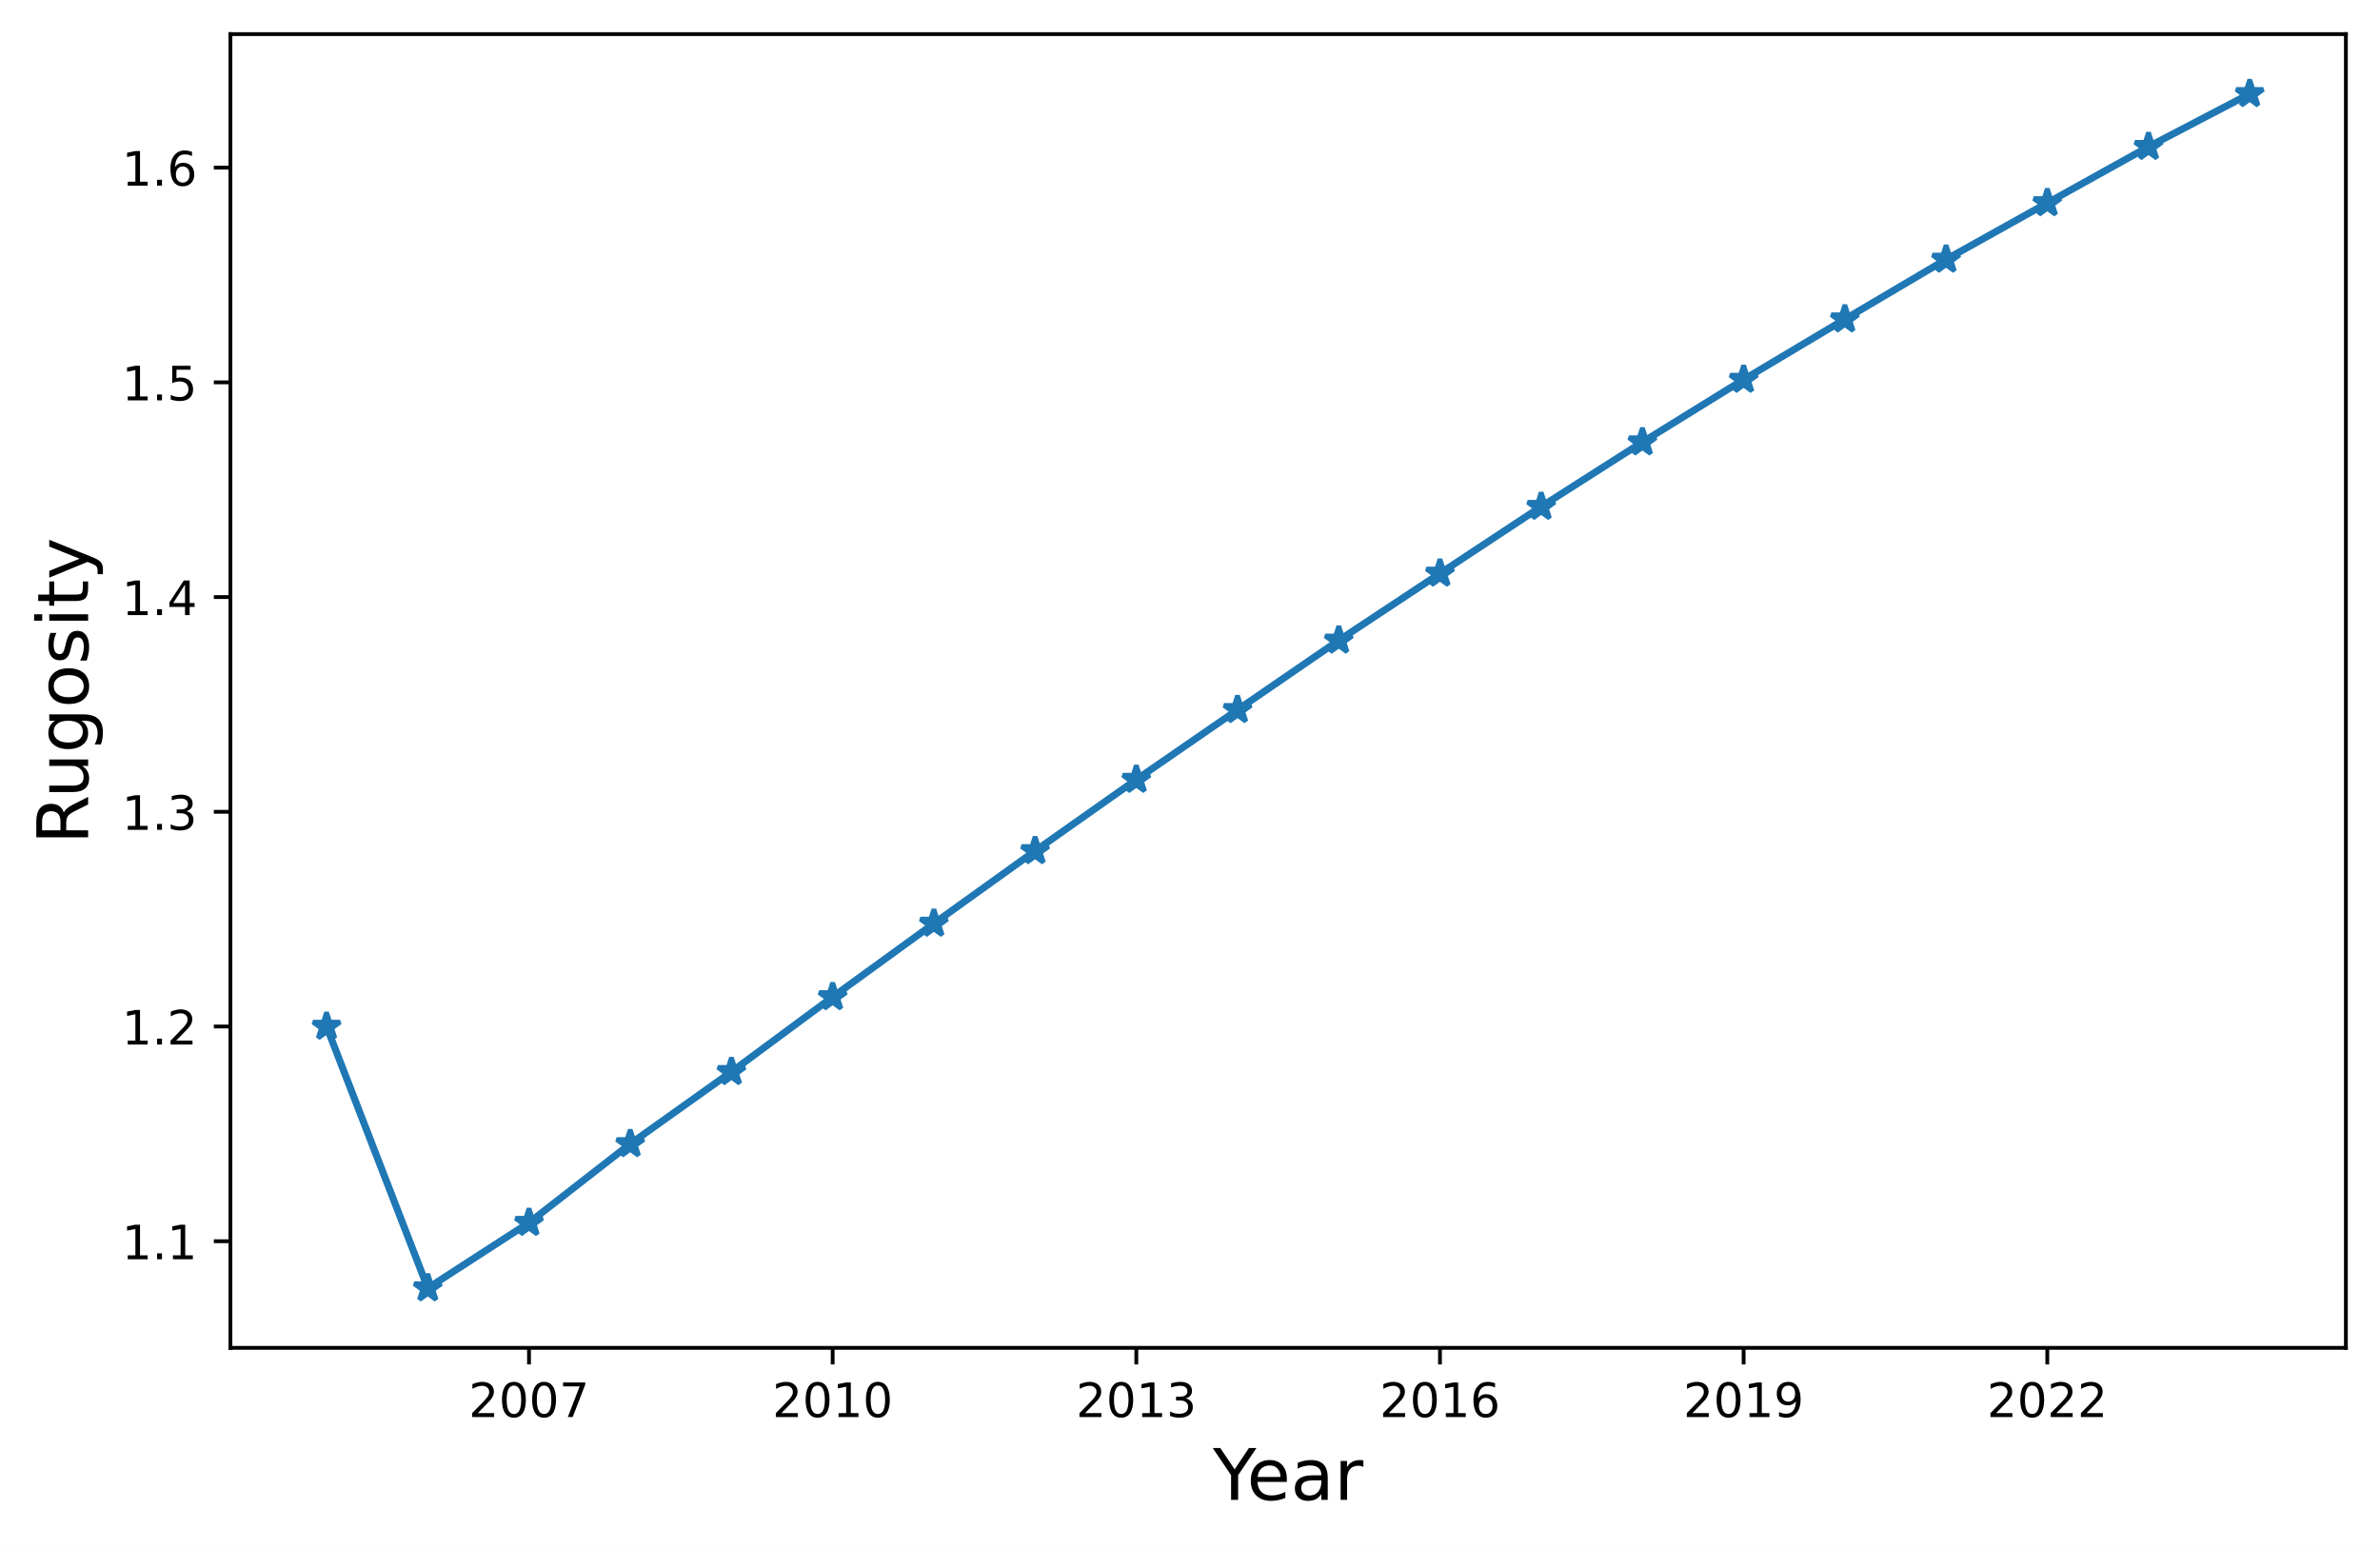
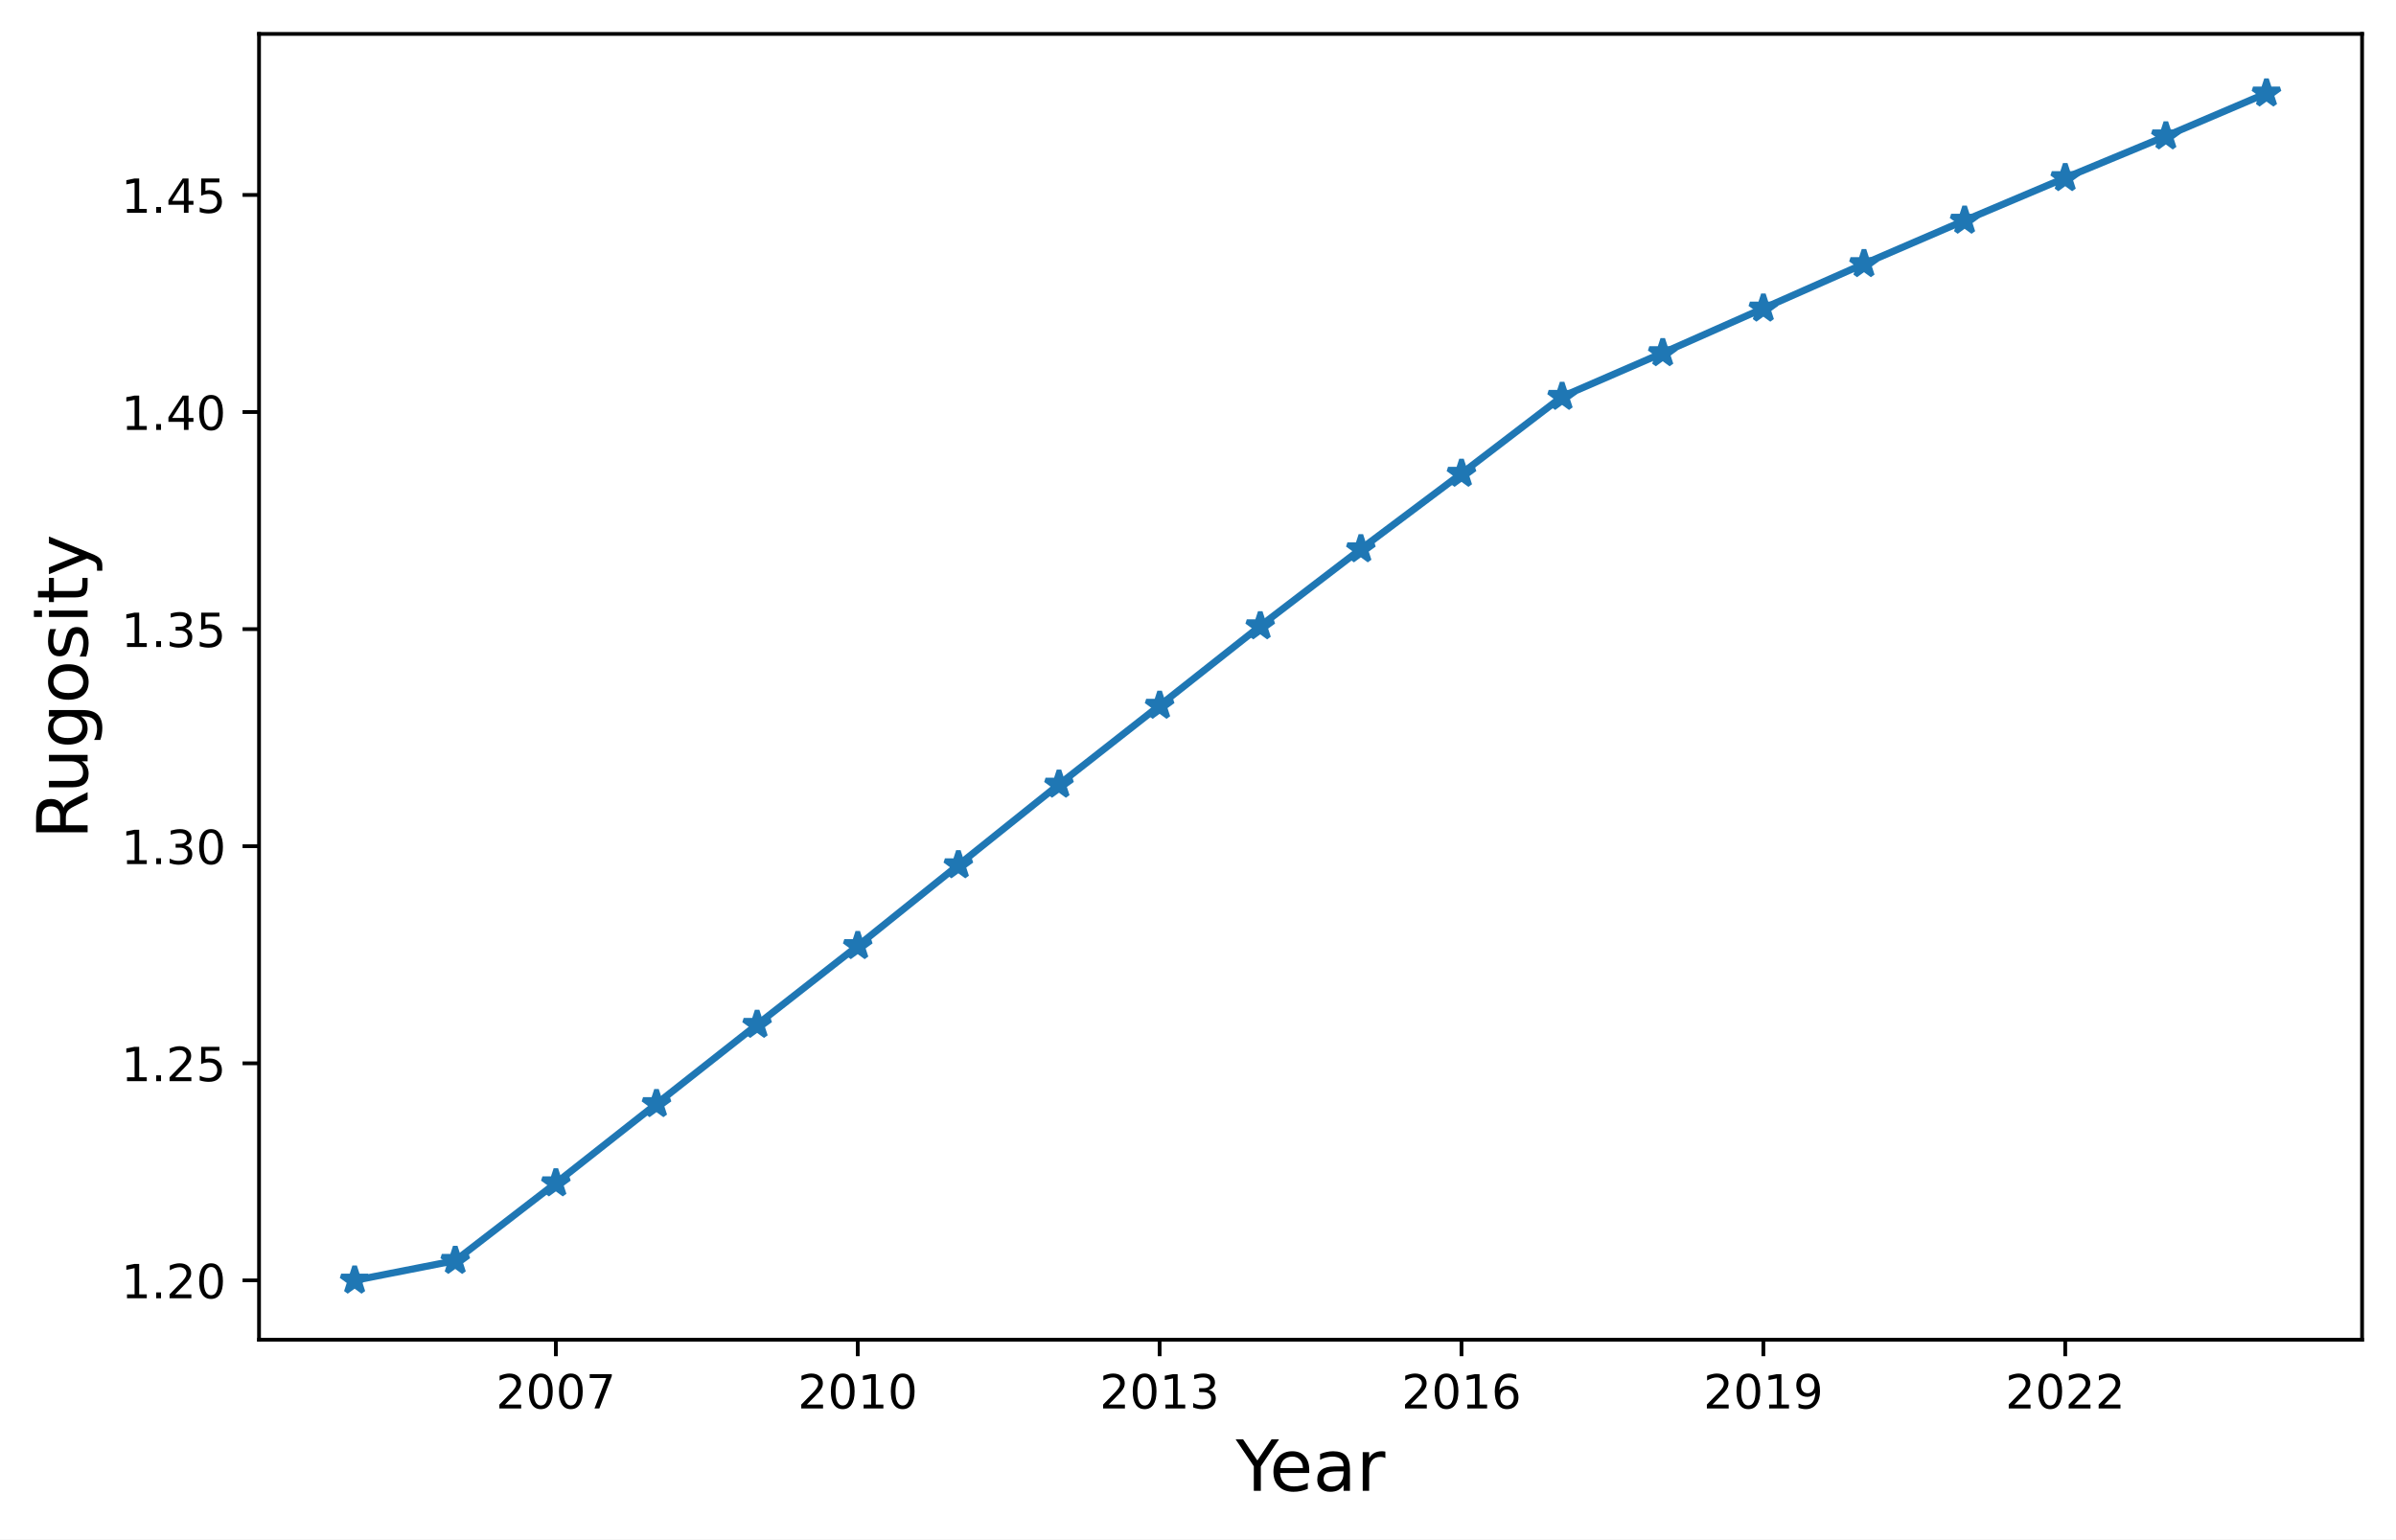
- <svg xmlns="http://www.w3.org/2000/svg" xmlns:xlink="http://www.w3.org/1999/xlink" width="502.22pt" height="326.795pt" viewBox="0 0 502.22 326.795" version="1.1">
+ <svg xmlns="http://www.w3.org/2000/svg" xmlns:xlink="http://www.w3.org/1999/xlink" width="508.583pt" height="326.795pt" viewBox="0 0 508.583 326.795" version="1.1">
  <defs>
    <style type="text/css">*{stroke-linejoin: round; stroke-linecap: butt}</style>
  </defs>
  <g id="figure_1">
    <g id="patch_1">
-       <path d="M 0 326.795  L 502.22 326.795  L 502.22 0  L 0 0  z " style="fill: #ffffff" />
+       <path d="M 0 326.795  L 508.583 326.795  L 508.583 0  L 0 0  z " style="fill: #ffffff" />
    </g>
    <g id="axes_1">
      <g id="patch_2">
-         <path d="M 48.62 284.4  L 495.02 284.4  L 495.02 7.2  L 48.62 7.2  z " style="fill: #ffffff" />
+         <path d="M 54.983 284.4  L 501.383 284.4  L 501.383 7.2  L 54.983 7.2  z " style="fill: #ffffff" />
      </g>
      <g id="matplotlib.axis_1">
        <g id="xtick_1">
          <g id="line2d_1">
            <defs>
-               <path id="mab0a53cf8a" d="M 0 0  L 0 3.5  " style="stroke: #000000; stroke-width: 0.8" />
+               <path id="mbbe260a593" d="M 0 0  L 0 3.5  " style="stroke: #000000; stroke-width: 0.8" />
            </defs>
            <g>
-               <use xlink:href="#mab0a53cf8a" x="111.629" y="284.4" style="stroke: #000000; stroke-width: 0.8" />
+               <use xlink:href="#mbbe260a593" x="117.991" y="284.4" style="stroke: #000000; stroke-width: 0.8" />
            </g>
          </g>
          <g id="text_1">
-             <g transform="translate(98.90393 298.9984) scale(0.1 -0.1)">
+             <g transform="translate(105.2664 298.9984) scale(0.1 -0.1)">
              <defs>
                <path id="DejaVuSans-32" d="M 1228 531  L 3431 531  L 3431 0  L 469 0  L 469 531  Q 828 903 1448 1529  Q 2069 2156 2228 2338  Q 2531 2678 2651 2914  Q 2772 3150 2772 3378  Q 2772 3750 2511 3984  Q 2250 4219 1831 4219  Q 1534 4219 1204 4116  Q 875 4013 500 3803  L 500 4441  Q 881 4594 1212 4672  Q 1544 4750 1819 4750  Q 2544 4750 2975 4387  Q 3406 4025 3406 3419  Q 3406 3131 3298 2873  Q 3191 2616 2906 2266  Q 2828 2175 2409 1742  Q 1991 1309 1228 531  z " transform="scale(0.015625)" />
                <path id="DejaVuSans-30" d="M 2034 4250  Q 1547 4250 1301 3770  Q 1056 3291 1056 2328  Q 1056 1369 1301 889  Q 1547 409 2034 409  Q 2525 409 2770 889  Q 3016 1369 3016 2328  Q 3016 3291 2770 3770  Q 2525 4250 2034 4250  z M 2034 4750  Q 2819 4750 3233 4129  Q 3647 3509 3647 2328  Q 3647 1150 3233 529  Q 2819 -91 2034 -91  Q 1250 -91 836 529  Q 422 1150 422 2328  Q 422 3509 836 4129  Q 1250 4750 2034 4750  z " transform="scale(0.015625)" />
                <path id="DejaVuSans-37" d="M 525 4666  L 3525 4666  L 3525 4397  L 1831 0  L 1172 0  L 2766 4134  L 525 4134  L 525 4666  z " transform="scale(0.015625)" />
              </defs>
              <use xlink:href="#DejaVuSans-32" />
              <use xlink:href="#DejaVuSans-30" x="63.623" />
              <use xlink:href="#DejaVuSans-30" x="127.246" />
              <use xlink:href="#DejaVuSans-37" x="190.869" />
            </g>
          </g>
        </g>
        <g id="xtick_2">
          <g id="line2d_2">
            <g>
-               <use xlink:href="#mab0a53cf8a" x="175.705" y="284.4" style="stroke: #000000; stroke-width: 0.8" />
+               <use xlink:href="#mbbe260a593" x="182.068" y="284.4" style="stroke: #000000; stroke-width: 0.8" />
            </g>
          </g>
          <g id="text_2">
-             <g transform="translate(162.9805 298.9984) scale(0.1 -0.1)">
+             <g transform="translate(169.343 298.9984) scale(0.1 -0.1)">
              <defs>
                <path id="DejaVuSans-31" d="M 794 531  L 1825 531  L 1825 4091  L 703 3866  L 703 4441  L 1819 4666  L 2450 4666  L 2450 531  L 3481 531  L 3481 0  L 794 0  L 794 531  z " transform="scale(0.015625)" />
              </defs>
              <use xlink:href="#DejaVuSans-32" />
              <use xlink:href="#DejaVuSans-30" x="63.623" />
              <use xlink:href="#DejaVuSans-31" x="127.246" />
              <use xlink:href="#DejaVuSans-30" x="190.869" />
            </g>
          </g>
        </g>
        <g id="xtick_3">
          <g id="line2d_3">
            <g>
-               <use xlink:href="#mab0a53cf8a" x="239.782" y="284.4" style="stroke: #000000; stroke-width: 0.8" />
+               <use xlink:href="#mbbe260a593" x="246.145" y="284.4" style="stroke: #000000; stroke-width: 0.8" />
            </g>
          </g>
          <g id="text_3">
-             <g transform="translate(227.057 298.9984) scale(0.1 -0.1)">
+             <g transform="translate(233.4195 298.9984) scale(0.1 -0.1)">
              <defs>
                <path id="DejaVuSans-33" d="M 2597 2516  Q 3050 2419 3304 2112  Q 3559 1806 3559 1356  Q 3559 666 3084 287  Q 2609 -91 1734 -91  Q 1441 -91 1130 -33  Q 819 25 488 141  L 488 750  Q 750 597 1062 519  Q 1375 441 1716 441  Q 2309 441 2620 675  Q 2931 909 2931 1356  Q 2931 1769 2642 2001  Q 2353 2234 1838 2234  L 1294 2234  L 1294 2753  L 1863 2753  Q 2328 2753 2575 2939  Q 2822 3125 2822 3475  Q 2822 3834 2567 4026  Q 2313 4219 1838 4219  Q 1578 4219 1281 4162  Q 984 4106 628 3988  L 628 4550  Q 988 4650 1302 4700  Q 1616 4750 1894 4750  Q 2613 4750 3031 4423  Q 3450 4097 3450 3541  Q 3450 3153 3228 2886  Q 3006 2619 2597 2516  z " transform="scale(0.015625)" />
              </defs>
              <use xlink:href="#DejaVuSans-32" />
              <use xlink:href="#DejaVuSans-30" x="63.623" />
              <use xlink:href="#DejaVuSans-31" x="127.246" />
              <use xlink:href="#DejaVuSans-33" x="190.869" />
            </g>
          </g>
        </g>
        <g id="xtick_4">
          <g id="line2d_4">
            <g>
-               <use xlink:href="#mab0a53cf8a" x="303.859" y="284.4" style="stroke: #000000; stroke-width: 0.8" />
+               <use xlink:href="#mbbe260a593" x="310.221" y="284.4" style="stroke: #000000; stroke-width: 0.8" />
            </g>
          </g>
          <g id="text_4">
-             <g transform="translate(291.1336 298.9984) scale(0.1 -0.1)">
+             <g transform="translate(297.4961 298.9984) scale(0.1 -0.1)">
              <defs>
                <path id="DejaVuSans-36" d="M 2113 2584  Q 1688 2584 1439 2293  Q 1191 2003 1191 1497  Q 1191 994 1439 701  Q 1688 409 2113 409  Q 2538 409 2786 701  Q 3034 994 3034 1497  Q 3034 2003 2786 2293  Q 2538 2584 2113 2584  z M 3366 4563  L 3366 3988  Q 3128 4100 2886 4159  Q 2644 4219 2406 4219  Q 1781 4219 1451 3797  Q 1122 3375 1075 2522  Q 1259 2794 1537 2939  Q 1816 3084 2150 3084  Q 2853 3084 3261 2657  Q 3669 2231 3669 1497  Q 3669 778 3244 343  Q 2819 -91 2113 -91  Q 1303 -91 875 529  Q 447 1150 447 2328  Q 447 3434 972 4092  Q 1497 4750 2381 4750  Q 2619 4750 2861 4703  Q 3103 4656 3366 4563  z " transform="scale(0.015625)" />
              </defs>
              <use xlink:href="#DejaVuSans-32" />
              <use xlink:href="#DejaVuSans-30" x="63.623" />
              <use xlink:href="#DejaVuSans-31" x="127.246" />
              <use xlink:href="#DejaVuSans-36" x="190.869" />
            </g>
          </g>
        </g>
        <g id="xtick_5">
          <g id="line2d_5">
            <g>
-               <use xlink:href="#mab0a53cf8a" x="367.935" y="284.4" style="stroke: #000000; stroke-width: 0.8" />
+               <use xlink:href="#mbbe260a593" x="374.298" y="284.4" style="stroke: #000000; stroke-width: 0.8" />
            </g>
          </g>
          <g id="text_5">
-             <g transform="translate(355.2101 298.9984) scale(0.1 -0.1)">
+             <g transform="translate(361.5726 298.9984) scale(0.1 -0.1)">
              <defs>
                <path id="DejaVuSans-39" d="M 703 97  L 703 672  Q 941 559 1184 500  Q 1428 441 1663 441  Q 2288 441 2617 861  Q 2947 1281 2994 2138  Q 2813 1869 2534 1725  Q 2256 1581 1919 1581  Q 1219 1581 811 2004  Q 403 2428 403 3163  Q 403 3881 828 4315  Q 1253 4750 1959 4750  Q 2769 4750 3195 4129  Q 3622 3509 3622 2328  Q 3622 1225 3098 567  Q 2575 -91 1691 -91  Q 1453 -91 1209 -44  Q 966 3 703 97  z M 1959 2075  Q 2384 2075 2632 2365  Q 2881 2656 2881 3163  Q 2881 3666 2632 3958  Q 2384 4250 1959 4250  Q 1534 4250 1286 3958  Q 1038 3666 1038 3163  Q 1038 2656 1286 2365  Q 1534 2075 1959 2075  z " transform="scale(0.015625)" />
              </defs>
              <use xlink:href="#DejaVuSans-32" />
              <use xlink:href="#DejaVuSans-30" x="63.623" />
              <use xlink:href="#DejaVuSans-31" x="127.246" />
              <use xlink:href="#DejaVuSans-39" x="190.869" />
            </g>
          </g>
        </g>
        <g id="xtick_6">
          <g id="line2d_6">
            <g>
-               <use xlink:href="#mab0a53cf8a" x="432.012" y="284.4" style="stroke: #000000; stroke-width: 0.8" />
+               <use xlink:href="#mbbe260a593" x="438.374" y="284.4" style="stroke: #000000; stroke-width: 0.8" />
            </g>
          </g>
          <g id="text_6">
-             <g transform="translate(419.2867 298.9984) scale(0.1 -0.1)">
+             <g transform="translate(425.6492 298.9984) scale(0.1 -0.1)">
              <use xlink:href="#DejaVuSans-32" />
              <use xlink:href="#DejaVuSans-30" x="63.623" />
              <use xlink:href="#DejaVuSans-32" x="127.246" />
              <use xlink:href="#DejaVuSans-32" x="190.869" />
            </g>
          </g>
        </g>
        <g id="text_7">
-           <g transform="translate(255.9391 316.4758) scale(0.15 -0.15)">
+           <g transform="translate(262.3016 316.4758) scale(0.15 -0.15)">
            <defs>
              <path id="DejaVuSans-59" d="M -13 4666  L 666 4666  L 1959 2747  L 3244 4666  L 3922 4666  L 2272 2222  L 2272 0  L 1638 0  L 1638 2222  L -13 4666  z " transform="scale(0.015625)" />
              <path id="DejaVuSans-65" d="M 3597 1894  L 3597 1613  L 953 1613  Q 991 1019 1311 708  Q 1631 397 2203 397  Q 2534 397 2845 478  Q 3156 559 3463 722  L 3463 178  Q 3153 47 2828 -22  Q 2503 -91 2169 -91  Q 1331 -91 842 396  Q 353 884 353 1716  Q 353 2575 817 3079  Q 1281 3584 2069 3584  Q 2775 3584 3186 3129  Q 3597 2675 3597 1894  z M 3022 2063  Q 3016 2534 2758 2815  Q 2500 3097 2075 3097  Q 1594 3097 1305 2825  Q 1016 2553 972 2059  L 3022 2063  z " transform="scale(0.015625)" />
              <path id="DejaVuSans-61" d="M 2194 1759  Q 1497 1759 1228 1600  Q 959 1441 959 1056  Q 959 750 1161 570  Q 1363 391 1709 391  Q 2188 391 2477 730  Q 2766 1069 2766 1631  L 2766 1759  L 2194 1759  z M 3341 1997  L 3341 0  L 2766 0  L 2766 531  Q 2569 213 2275 61  Q 1981 -91 1556 -91  Q 1019 -91 701 211  Q 384 513 384 1019  Q 384 1609 779 1909  Q 1175 2209 1959 2209  L 2766 2209  L 2766 2266  Q 2766 2663 2505 2880  Q 2244 3097 1772 3097  Q 1472 3097 1187 3025  Q 903 2953 641 2809  L 641 3341  Q 956 3463 1253 3523  Q 1550 3584 1831 3584  Q 2591 3584 2966 3190  Q 3341 2797 3341 1997  z " transform="scale(0.015625)" />
              <path id="DejaVuSans-72" d="M 2631 2963  Q 2534 3019 2420 3045  Q 2306 3072 2169 3072  Q 1681 3072 1420 2755  Q 1159 2438 1159 1844  L 1159 0  L 581 0  L 581 3500  L 1159 3500  L 1159 2956  Q 1341 3275 1631 3429  Q 1922 3584 2338 3584  Q 2397 3584 2469 3576  Q 2541 3569 2628 3553  L 2631 2963  z " transform="scale(0.015625)" />
            </defs>
            <use xlink:href="#DejaVuSans-59" />
            <use xlink:href="#DejaVuSans-65" x="47.834" />
            <use xlink:href="#DejaVuSans-61" x="109.357" />
            <use xlink:href="#DejaVuSans-72" x="170.637" />
          </g>
        </g>
      </g>
      <g id="matplotlib.axis_2">
        <g id="ytick_1">
          <g id="line2d_7">
            <defs>
-               <path id="md4a266b306" d="M 0 0  L -3.5 0  " style="stroke: #000000; stroke-width: 0.8" />
+               <path id="ma582a317ee" d="M 0 0  L -3.5 0  " style="stroke: #000000; stroke-width: 0.8" />
            </defs>
            <g>
-               <use xlink:href="#md4a266b306" x="48.62" y="261.907" style="stroke: #000000; stroke-width: 0.8" />
+               <use xlink:href="#ma582a317ee" x="54.983" y="271.8" style="stroke: #000000; stroke-width: 0.8" />
            </g>
          </g>
          <g id="text_8">
-             <g transform="translate(25.71719 265.7064) scale(0.1 -0.1)">
+             <g transform="translate(25.71719 275.5992) scale(0.1 -0.1)">
              <defs>
                <path id="DejaVuSans-2e" d="M 684 794  L 1344 794  L 1344 0  L 684 0  L 684 794  z " transform="scale(0.015625)" />
              </defs>
              <use xlink:href="#DejaVuSans-31" />
              <use xlink:href="#DejaVuSans-2e" x="63.623" />
-               <use xlink:href="#DejaVuSans-31" x="95.41" />
+               <use xlink:href="#DejaVuSans-32" x="95.41" />
+               <use xlink:href="#DejaVuSans-30" x="159.033" />
            </g>
          </g>
        </g>
        <g id="ytick_2">
          <g id="line2d_8">
            <g>
-               <use xlink:href="#md4a266b306" x="48.62" y="216.599" style="stroke: #000000; stroke-width: 0.8" />
+               <use xlink:href="#ma582a317ee" x="54.983" y="225.716" style="stroke: #000000; stroke-width: 0.8" />
            </g>
          </g>
          <g id="text_9">
-             <g transform="translate(25.71719 220.3987) scale(0.1 -0.1)">
+             <g transform="translate(25.71719 229.5157) scale(0.1 -0.1)">
+               <defs>
+                 <path id="DejaVuSans-35" d="M 691 4666  L 3169 4666  L 3169 4134  L 1269 4134  L 1269 2991  Q 1406 3038 1543 3061  Q 1681 3084 1819 3084  Q 2600 3084 3056 2656  Q 3513 2228 3513 1497  Q 3513 744 3044 326  Q 2575 -91 1722 -91  Q 1428 -91 1123 -41  Q 819 9 494 109  L 494 744  Q 775 591 1075 516  Q 1375 441 1709 441  Q 2250 441 2565 725  Q 2881 1009 2881 1497  Q 2881 1984 2565 2268  Q 2250 2553 1709 2553  Q 1456 2553 1204 2497  Q 953 2441 691 2322  L 691 4666  z " transform="scale(0.015625)" />
+               </defs>
              <use xlink:href="#DejaVuSans-31" />
              <use xlink:href="#DejaVuSans-2e" x="63.623" />
              <use xlink:href="#DejaVuSans-32" x="95.41" />
+               <use xlink:href="#DejaVuSans-35" x="159.033" />
            </g>
          </g>
        </g>
        <g id="ytick_3">
          <g id="line2d_9">
            <g>
-               <use xlink:href="#md4a266b306" x="48.62" y="171.292" style="stroke: #000000; stroke-width: 0.8" />
+               <use xlink:href="#ma582a317ee" x="54.983" y="179.633" style="stroke: #000000; stroke-width: 0.8" />
            </g>
          </g>
          <g id="text_10">
-             <g transform="translate(25.71719 175.091) scale(0.1 -0.1)">
+             <g transform="translate(25.71719 183.4321) scale(0.1 -0.1)">
              <use xlink:href="#DejaVuSans-31" />
              <use xlink:href="#DejaVuSans-2e" x="63.623" />
              <use xlink:href="#DejaVuSans-33" x="95.41" />
+               <use xlink:href="#DejaVuSans-30" x="159.033" />
            </g>
          </g>
        </g>
        <g id="ytick_4">
          <g id="line2d_10">
            <g>
-               <use xlink:href="#md4a266b306" x="48.62" y="125.984" style="stroke: #000000; stroke-width: 0.8" />
+               <use xlink:href="#ma582a317ee" x="54.983" y="133.549" style="stroke: #000000; stroke-width: 0.8" />
            </g>
          </g>
          <g id="text_11">
-             <g transform="translate(25.71719 129.7833) scale(0.1 -0.1)">
-               <defs>
-                 <path id="DejaVuSans-34" d="M 2419 4116  L 825 1625  L 2419 1625  L 2419 4116  z M 2253 4666  L 3047 4666  L 3047 1625  L 3713 1625  L 3713 1100  L 3047 1100  L 3047 0  L 2419 0  L 2419 1100  L 313 1100  L 313 1709  L 2253 4666  z " transform="scale(0.015625)" />
-               </defs>
-               <use xlink:href="#DejaVuSans-31" />
-               <use xlink:href="#DejaVuSans-2e" x="63.623" />
-               <use xlink:href="#DejaVuSans-34" x="95.41" />
+             <g transform="translate(25.71719 137.3485) scale(0.1 -0.1)">
+               <use xlink:href="#DejaVuSans-31" />
+               <use xlink:href="#DejaVuSans-2e" x="63.623" />
+               <use xlink:href="#DejaVuSans-33" x="95.41" />
+               <use xlink:href="#DejaVuSans-35" x="159.033" />
            </g>
          </g>
        </g>
        <g id="ytick_5">
          <g id="line2d_11">
            <g>
-               <use xlink:href="#md4a266b306" x="48.62" y="80.676" style="stroke: #000000; stroke-width: 0.8" />
+               <use xlink:href="#ma582a317ee" x="54.983" y="87.466" style="stroke: #000000; stroke-width: 0.8" />
            </g>
          </g>
          <g id="text_12">
-             <g transform="translate(25.71719 84.47565) scale(0.1 -0.1)">
-               <defs>
-                 <path id="DejaVuSans-35" d="M 691 4666  L 3169 4666  L 3169 4134  L 1269 4134  L 1269 2991  Q 1406 3038 1543 3061  Q 1681 3084 1819 3084  Q 2600 3084 3056 2656  Q 3513 2228 3513 1497  Q 3513 744 3044 326  Q 2575 -91 1722 -91  Q 1428 -91 1123 -41  Q 819 9 494 109  L 494 744  Q 775 591 1075 516  Q 1375 441 1709 441  Q 2250 441 2565 725  Q 2881 1009 2881 1497  Q 2881 1984 2565 2268  Q 2250 2553 1709 2553  Q 1456 2553 1204 2497  Q 953 2441 691 2322  L 691 4666  z " transform="scale(0.015625)" />
-               </defs>
-               <use xlink:href="#DejaVuSans-31" />
-               <use xlink:href="#DejaVuSans-2e" x="63.623" />
-               <use xlink:href="#DejaVuSans-35" x="95.41" />
+             <g transform="translate(25.71719 91.26498) scale(0.1 -0.1)">
+               <defs>
+                 <path id="DejaVuSans-34" d="M 2419 4116  L 825 1625  L 2419 1625  L 2419 4116  z M 2253 4666  L 3047 4666  L 3047 1625  L 3713 1625  L 3713 1100  L 3047 1100  L 3047 0  L 2419 0  L 2419 1100  L 313 1100  L 313 1709  L 2253 4666  z " transform="scale(0.015625)" />
+               </defs>
+               <use xlink:href="#DejaVuSans-31" />
+               <use xlink:href="#DejaVuSans-2e" x="63.623" />
+               <use xlink:href="#DejaVuSans-34" x="95.41" />
+               <use xlink:href="#DejaVuSans-30" x="159.033" />
            </g>
          </g>
        </g>
        <g id="ytick_6">
          <g id="line2d_12">
            <g>
-               <use xlink:href="#md4a266b306" x="48.62" y="35.369" style="stroke: #000000; stroke-width: 0.8" />
+               <use xlink:href="#ma582a317ee" x="54.983" y="41.382" style="stroke: #000000; stroke-width: 0.8" />
            </g>
          </g>
          <g id="text_13">
-             <g transform="translate(25.71719 39.16797) scale(0.1 -0.1)">
-               <use xlink:href="#DejaVuSans-31" />
-               <use xlink:href="#DejaVuSans-2e" x="63.623" />
-               <use xlink:href="#DejaVuSans-36" x="95.41" />
+             <g transform="translate(25.71719 45.18142) scale(0.1 -0.1)">
+               <use xlink:href="#DejaVuSans-31" />
+               <use xlink:href="#DejaVuSans-2e" x="63.623" />
+               <use xlink:href="#DejaVuSans-34" x="95.41" />
+               <use xlink:href="#DejaVuSans-35" x="159.033" />
            </g>
          </g>
        </g>
        <g id="text_14">
          <g transform="translate(18.59766 178.1473) rotate(-90) scale(0.15 -0.15)">
            <defs>
              <path id="DejaVuSans-52" d="M 2841 2188  Q 3044 2119 3236 1894  Q 3428 1669 3622 1275  L 4263 0  L 3584 0  L 2988 1197  Q 2756 1666 2539 1819  Q 2322 1972 1947 1972  L 1259 1972  L 1259 0  L 628 0  L 628 4666  L 2053 4666  Q 2853 4666 3247 4331  Q 3641 3997 3641 3322  Q 3641 2881 3436 2590  Q 3231 2300 2841 2188  z M 1259 4147  L 1259 2491  L 2053 2491  Q 2509 2491 2742 2702  Q 2975 2913 2975 3322  Q 2975 3731 2742 3939  Q 2509 4147 2053 4147  L 1259 4147  z " transform="scale(0.015625)" />
              <path id="DejaVuSans-75" d="M 544 1381  L 544 3500  L 1119 3500  L 1119 1403  Q 1119 906 1312 657  Q 1506 409 1894 409  Q 2359 409 2629 706  Q 2900 1003 2900 1516  L 2900 3500  L 3475 3500  L 3475 0  L 2900 0  L 2900 538  Q 2691 219 2414 64  Q 2138 -91 1772 -91  Q 1169 -91 856 284  Q 544 659 544 1381  z M 1991 3584  L 1991 3584  z " transform="scale(0.015625)" />
              <path id="DejaVuSans-67" d="M 2906 1791  Q 2906 2416 2648 2759  Q 2391 3103 1925 3103  Q 1463 3103 1205 2759  Q 947 2416 947 1791  Q 947 1169 1205 825  Q 1463 481 1925 481  Q 2391 481 2648 825  Q 2906 1169 2906 1791  z M 3481 434  Q 3481 -459 3084 -895  Q 2688 -1331 1869 -1331  Q 1566 -1331 1297 -1286  Q 1028 -1241 775 -1147  L 775 -588  Q 1028 -725 1275 -790  Q 1522 -856 1778 -856  Q 2344 -856 2625 -561  Q 2906 -266 2906 331  L 2906 616  Q 2728 306 2450 153  Q 2172 0 1784 0  Q 1141 0 747 490  Q 353 981 353 1791  Q 353 2603 747 3093  Q 1141 3584 1784 3584  Q 2172 3584 2450 3431  Q 2728 3278 2906 2969  L 2906 3500  L 3481 3500  L 3481 434  z " transform="scale(0.015625)" />
              <path id="DejaVuSans-6f" d="M 1959 3097  Q 1497 3097 1228 2736  Q 959 2375 959 1747  Q 959 1119 1226 758  Q 1494 397 1959 397  Q 2419 397 2687 759  Q 2956 1122 2956 1747  Q 2956 2369 2687 2733  Q 2419 3097 1959 3097  z M 1959 3584  Q 2709 3584 3137 3096  Q 3566 2609 3566 1747  Q 3566 888 3137 398  Q 2709 -91 1959 -91  Q 1206 -91 779 398  Q 353 888 353 1747  Q 353 2609 779 3096  Q 1206 3584 1959 3584  z " transform="scale(0.015625)" />
              <path id="DejaVuSans-73" d="M 2834 3397  L 2834 2853  Q 2591 2978 2328 3040  Q 2066 3103 1784 3103  Q 1356 3103 1142 2972  Q 928 2841 928 2578  Q 928 2378 1081 2264  Q 1234 2150 1697 2047  L 1894 2003  Q 2506 1872 2764 1633  Q 3022 1394 3022 966  Q 3022 478 2636 193  Q 2250 -91 1575 -91  Q 1294 -91 989 -36  Q 684 19 347 128  L 347 722  Q 666 556 975 473  Q 1284 391 1588 391  Q 1994 391 2212 530  Q 2431 669 2431 922  Q 2431 1156 2273 1281  Q 2116 1406 1581 1522  L 1381 1569  Q 847 1681 609 1914  Q 372 2147 372 2553  Q 372 3047 722 3315  Q 1072 3584 1716 3584  Q 2034 3584 2315 3537  Q 2597 3491 2834 3397  z " transform="scale(0.015625)" />
              <path id="DejaVuSans-69" d="M 603 3500  L 1178 3500  L 1178 0  L 603 0  L 603 3500  z M 603 4863  L 1178 4863  L 1178 4134  L 603 4134  L 603 4863  z " transform="scale(0.015625)" />
              <path id="DejaVuSans-74" d="M 1172 4494  L 1172 3500  L 2356 3500  L 2356 3053  L 1172 3053  L 1172 1153  Q 1172 725 1289 603  Q 1406 481 1766 481  L 2356 481  L 2356 0  L 1766 0  Q 1100 0 847 248  Q 594 497 594 1153  L 594 3053  L 172 3053  L 172 3500  L 594 3500  L 594 4494  L 1172 4494  z " transform="scale(0.015625)" />
              <path id="DejaVuSans-79" d="M 2059 -325  Q 1816 -950 1584 -1140  Q 1353 -1331 966 -1331  L 506 -1331  L 506 -850  L 844 -850  Q 1081 -850 1212 -737  Q 1344 -625 1503 -206  L 1606 56  L 191 3500  L 800 3500  L 1894 763  L 2988 3500  L 3597 3500  L 2059 -325  z " transform="scale(0.015625)" />
            </defs>
            <use xlink:href="#DejaVuSans-52" />
            <use xlink:href="#DejaVuSans-75" x="64.982" />
            <use xlink:href="#DejaVuSans-67" x="128.361" />
            <use xlink:href="#DejaVuSans-6f" x="191.838" />
            <use xlink:href="#DejaVuSans-73" x="253.02" />
            <use xlink:href="#DejaVuSans-69" x="305.119" />
            <use xlink:href="#DejaVuSans-74" x="332.902" />
            <use xlink:href="#DejaVuSans-79" x="372.111" />
          </g>
        </g>
      </g>
      <g id="line2d_13">
-         <path d="M 68.911 216.599  L 90.27 271.8  L 111.629 257.986  L 132.988 241.364  L 154.347 226.156  L 175.705 210.359  L 197.064 194.862  L 218.423 179.546  L 239.782 164.495  L 261.141 149.773  L 282.5 135.118  L 303.859 120.992  L 325.217 106.901  L 346.576 93.292  L 367.935 80.09  L 389.294 67.35  L 410.653 54.74  L 432.012 42.824  L 453.371 30.956  L 474.729 19.8  " clip-path="url(#p05f6a89704)" style="fill: none; stroke: #1f77b4; stroke-width: 1.5; stroke-linecap: square" />
+         <path d="M 75.274 271.8  L 96.633 267.614  L 117.991 251.152  L 139.35 234.33  L 160.709 217.508  L 182.068 200.787  L 203.427 183.63  L 224.786 166.52  L 246.145 149.771  L 267.503 132.901  L 288.862 116.55  L 310.221 100.526  L 331.58 84.199  L 352.939 74.927  L 374.298 65.46  L 395.656 56.016  L 417.015 46.804  L 438.374 37.763  L 459.733 28.906  L 481.092 19.8  " clip-path="url(#pa3a778a7b9)" style="fill: none; stroke: #1f77b4; stroke-width: 1.5; stroke-linecap: square" />
        <defs>
-           <path id="m83617a0ec5" d="M 0 -3  L -0.674 -0.927  L -2.853 -0.927  L -1.09 0.354  L -1.763 2.427  L -0 1.146  L 1.763 2.427  L 1.09 0.354  L 2.853 -0.927  L 0.674 -0.927  z " style="stroke: #1f77b4; stroke-linejoin: bevel" />
+           <path id="md5c9bf3f7e" d="M 0 -3  L -0.674 -0.927  L -2.853 -0.927  L -1.09 0.354  L -1.763 2.427  L -0 1.146  L 1.763 2.427  L 1.09 0.354  L 2.853 -0.927  L 0.674 -0.927  z " style="stroke: #1f77b4; stroke-linejoin: bevel" />
        </defs>
-         <g clip-path="url(#p05f6a89704)">
-           <use xlink:href="#m83617a0ec5" x="68.911" y="216.599" style="fill: #1f77b4; stroke: #1f77b4; stroke-linejoin: bevel" />
-           <use xlink:href="#m83617a0ec5" x="90.27" y="271.8" style="fill: #1f77b4; stroke: #1f77b4; stroke-linejoin: bevel" />
-           <use xlink:href="#m83617a0ec5" x="111.629" y="257.986" style="fill: #1f77b4; stroke: #1f77b4; stroke-linejoin: bevel" />
-           <use xlink:href="#m83617a0ec5" x="132.988" y="241.364" style="fill: #1f77b4; stroke: #1f77b4; stroke-linejoin: bevel" />
-           <use xlink:href="#m83617a0ec5" x="154.347" y="226.156" style="fill: #1f77b4; stroke: #1f77b4; stroke-linejoin: bevel" />
-           <use xlink:href="#m83617a0ec5" x="175.705" y="210.359" style="fill: #1f77b4; stroke: #1f77b4; stroke-linejoin: bevel" />
-           <use xlink:href="#m83617a0ec5" x="197.064" y="194.862" style="fill: #1f77b4; stroke: #1f77b4; stroke-linejoin: bevel" />
-           <use xlink:href="#m83617a0ec5" x="218.423" y="179.546" style="fill: #1f77b4; stroke: #1f77b4; stroke-linejoin: bevel" />
-           <use xlink:href="#m83617a0ec5" x="239.782" y="164.495" style="fill: #1f77b4; stroke: #1f77b4; stroke-linejoin: bevel" />
-           <use xlink:href="#m83617a0ec5" x="261.141" y="149.773" style="fill: #1f77b4; stroke: #1f77b4; stroke-linejoin: bevel" />
-           <use xlink:href="#m83617a0ec5" x="282.5" y="135.118" style="fill: #1f77b4; stroke: #1f77b4; stroke-linejoin: bevel" />
-           <use xlink:href="#m83617a0ec5" x="303.859" y="120.992" style="fill: #1f77b4; stroke: #1f77b4; stroke-linejoin: bevel" />
-           <use xlink:href="#m83617a0ec5" x="325.217" y="106.901" style="fill: #1f77b4; stroke: #1f77b4; stroke-linejoin: bevel" />
-           <use xlink:href="#m83617a0ec5" x="346.576" y="93.292" style="fill: #1f77b4; stroke: #1f77b4; stroke-linejoin: bevel" />
-           <use xlink:href="#m83617a0ec5" x="367.935" y="80.09" style="fill: #1f77b4; stroke: #1f77b4; stroke-linejoin: bevel" />
-           <use xlink:href="#m83617a0ec5" x="389.294" y="67.35" style="fill: #1f77b4; stroke: #1f77b4; stroke-linejoin: bevel" />
-           <use xlink:href="#m83617a0ec5" x="410.653" y="54.74" style="fill: #1f77b4; stroke: #1f77b4; stroke-linejoin: bevel" />
-           <use xlink:href="#m83617a0ec5" x="432.012" y="42.824" style="fill: #1f77b4; stroke: #1f77b4; stroke-linejoin: bevel" />
-           <use xlink:href="#m83617a0ec5" x="453.371" y="30.956" style="fill: #1f77b4; stroke: #1f77b4; stroke-linejoin: bevel" />
-           <use xlink:href="#m83617a0ec5" x="474.729" y="19.8" style="fill: #1f77b4; stroke: #1f77b4; stroke-linejoin: bevel" />
+         <g clip-path="url(#pa3a778a7b9)">
+           <use xlink:href="#md5c9bf3f7e" x="75.274" y="271.8" style="fill: #1f77b4; stroke: #1f77b4; stroke-linejoin: bevel" />
+           <use xlink:href="#md5c9bf3f7e" x="96.633" y="267.614" style="fill: #1f77b4; stroke: #1f77b4; stroke-linejoin: bevel" />
+           <use xlink:href="#md5c9bf3f7e" x="117.991" y="251.152" style="fill: #1f77b4; stroke: #1f77b4; stroke-linejoin: bevel" />
+           <use xlink:href="#md5c9bf3f7e" x="139.35" y="234.33" style="fill: #1f77b4; stroke: #1f77b4; stroke-linejoin: bevel" />
+           <use xlink:href="#md5c9bf3f7e" x="160.709" y="217.508" style="fill: #1f77b4; stroke: #1f77b4; stroke-linejoin: bevel" />
+           <use xlink:href="#md5c9bf3f7e" x="182.068" y="200.787" style="fill: #1f77b4; stroke: #1f77b4; stroke-linejoin: bevel" />
+           <use xlink:href="#md5c9bf3f7e" x="203.427" y="183.63" style="fill: #1f77b4; stroke: #1f77b4; stroke-linejoin: bevel" />
+           <use xlink:href="#md5c9bf3f7e" x="224.786" y="166.52" style="fill: #1f77b4; stroke: #1f77b4; stroke-linejoin: bevel" />
+           <use xlink:href="#md5c9bf3f7e" x="246.145" y="149.771" style="fill: #1f77b4; stroke: #1f77b4; stroke-linejoin: bevel" />
+           <use xlink:href="#md5c9bf3f7e" x="267.503" y="132.901" style="fill: #1f77b4; stroke: #1f77b4; stroke-linejoin: bevel" />
+           <use xlink:href="#md5c9bf3f7e" x="288.862" y="116.55" style="fill: #1f77b4; stroke: #1f77b4; stroke-linejoin: bevel" />
+           <use xlink:href="#md5c9bf3f7e" x="310.221" y="100.526" style="fill: #1f77b4; stroke: #1f77b4; stroke-linejoin: bevel" />
+           <use xlink:href="#md5c9bf3f7e" x="331.58" y="84.199" style="fill: #1f77b4; stroke: #1f77b4; stroke-linejoin: bevel" />
+           <use xlink:href="#md5c9bf3f7e" x="352.939" y="74.927" style="fill: #1f77b4; stroke: #1f77b4; stroke-linejoin: bevel" />
+           <use xlink:href="#md5c9bf3f7e" x="374.298" y="65.46" style="fill: #1f77b4; stroke: #1f77b4; stroke-linejoin: bevel" />
+           <use xlink:href="#md5c9bf3f7e" x="395.656" y="56.016" style="fill: #1f77b4; stroke: #1f77b4; stroke-linejoin: bevel" />
+           <use xlink:href="#md5c9bf3f7e" x="417.015" y="46.804" style="fill: #1f77b4; stroke: #1f77b4; stroke-linejoin: bevel" />
+           <use xlink:href="#md5c9bf3f7e" x="438.374" y="37.763" style="fill: #1f77b4; stroke: #1f77b4; stroke-linejoin: bevel" />
+           <use xlink:href="#md5c9bf3f7e" x="459.733" y="28.906" style="fill: #1f77b4; stroke: #1f77b4; stroke-linejoin: bevel" />
+           <use xlink:href="#md5c9bf3f7e" x="481.092" y="19.8" style="fill: #1f77b4; stroke: #1f77b4; stroke-linejoin: bevel" />
        </g>
      </g>
      <g id="patch_3">
-         <path d="M 48.62 284.4  L 48.62 7.2  " style="fill: none; stroke: #000000; stroke-width: 0.8; stroke-linejoin: miter; stroke-linecap: square" />
+         <path d="M 54.983 284.4  L 54.983 7.2  " style="fill: none; stroke: #000000; stroke-width: 0.8; stroke-linejoin: miter; stroke-linecap: square" />
      </g>
      <g id="patch_4">
-         <path d="M 495.02 284.4  L 495.02 7.2  " style="fill: none; stroke: #000000; stroke-width: 0.8; stroke-linejoin: miter; stroke-linecap: square" />
+         <path d="M 501.383 284.4  L 501.383 7.2  " style="fill: none; stroke: #000000; stroke-width: 0.8; stroke-linejoin: miter; stroke-linecap: square" />
      </g>
      <g id="patch_5">
-         <path d="M 48.62 284.4  L 495.02 284.4  " style="fill: none; stroke: #000000; stroke-width: 0.8; stroke-linejoin: miter; stroke-linecap: square" />
+         <path d="M 54.983 284.4  L 501.383 284.4  " style="fill: none; stroke: #000000; stroke-width: 0.8; stroke-linejoin: miter; stroke-linecap: square" />
      </g>
      <g id="patch_6">
-         <path d="M 48.62 7.2  L 495.02 7.2  " style="fill: none; stroke: #000000; stroke-width: 0.8; stroke-linejoin: miter; stroke-linecap: square" />
+         <path d="M 54.983 7.2  L 501.383 7.2  " style="fill: none; stroke: #000000; stroke-width: 0.8; stroke-linejoin: miter; stroke-linecap: square" />
      </g>
    </g>
  </g>
  <defs>
-     <clipPath id="p05f6a89704">
-       <rect x="48.62" y="7.2" width="446.4" height="277.2" />
+     <clipPath id="pa3a778a7b9">
+       <rect x="54.983" y="7.2" width="446.4" height="277.2" />
    </clipPath>
  </defs>
</svg>
